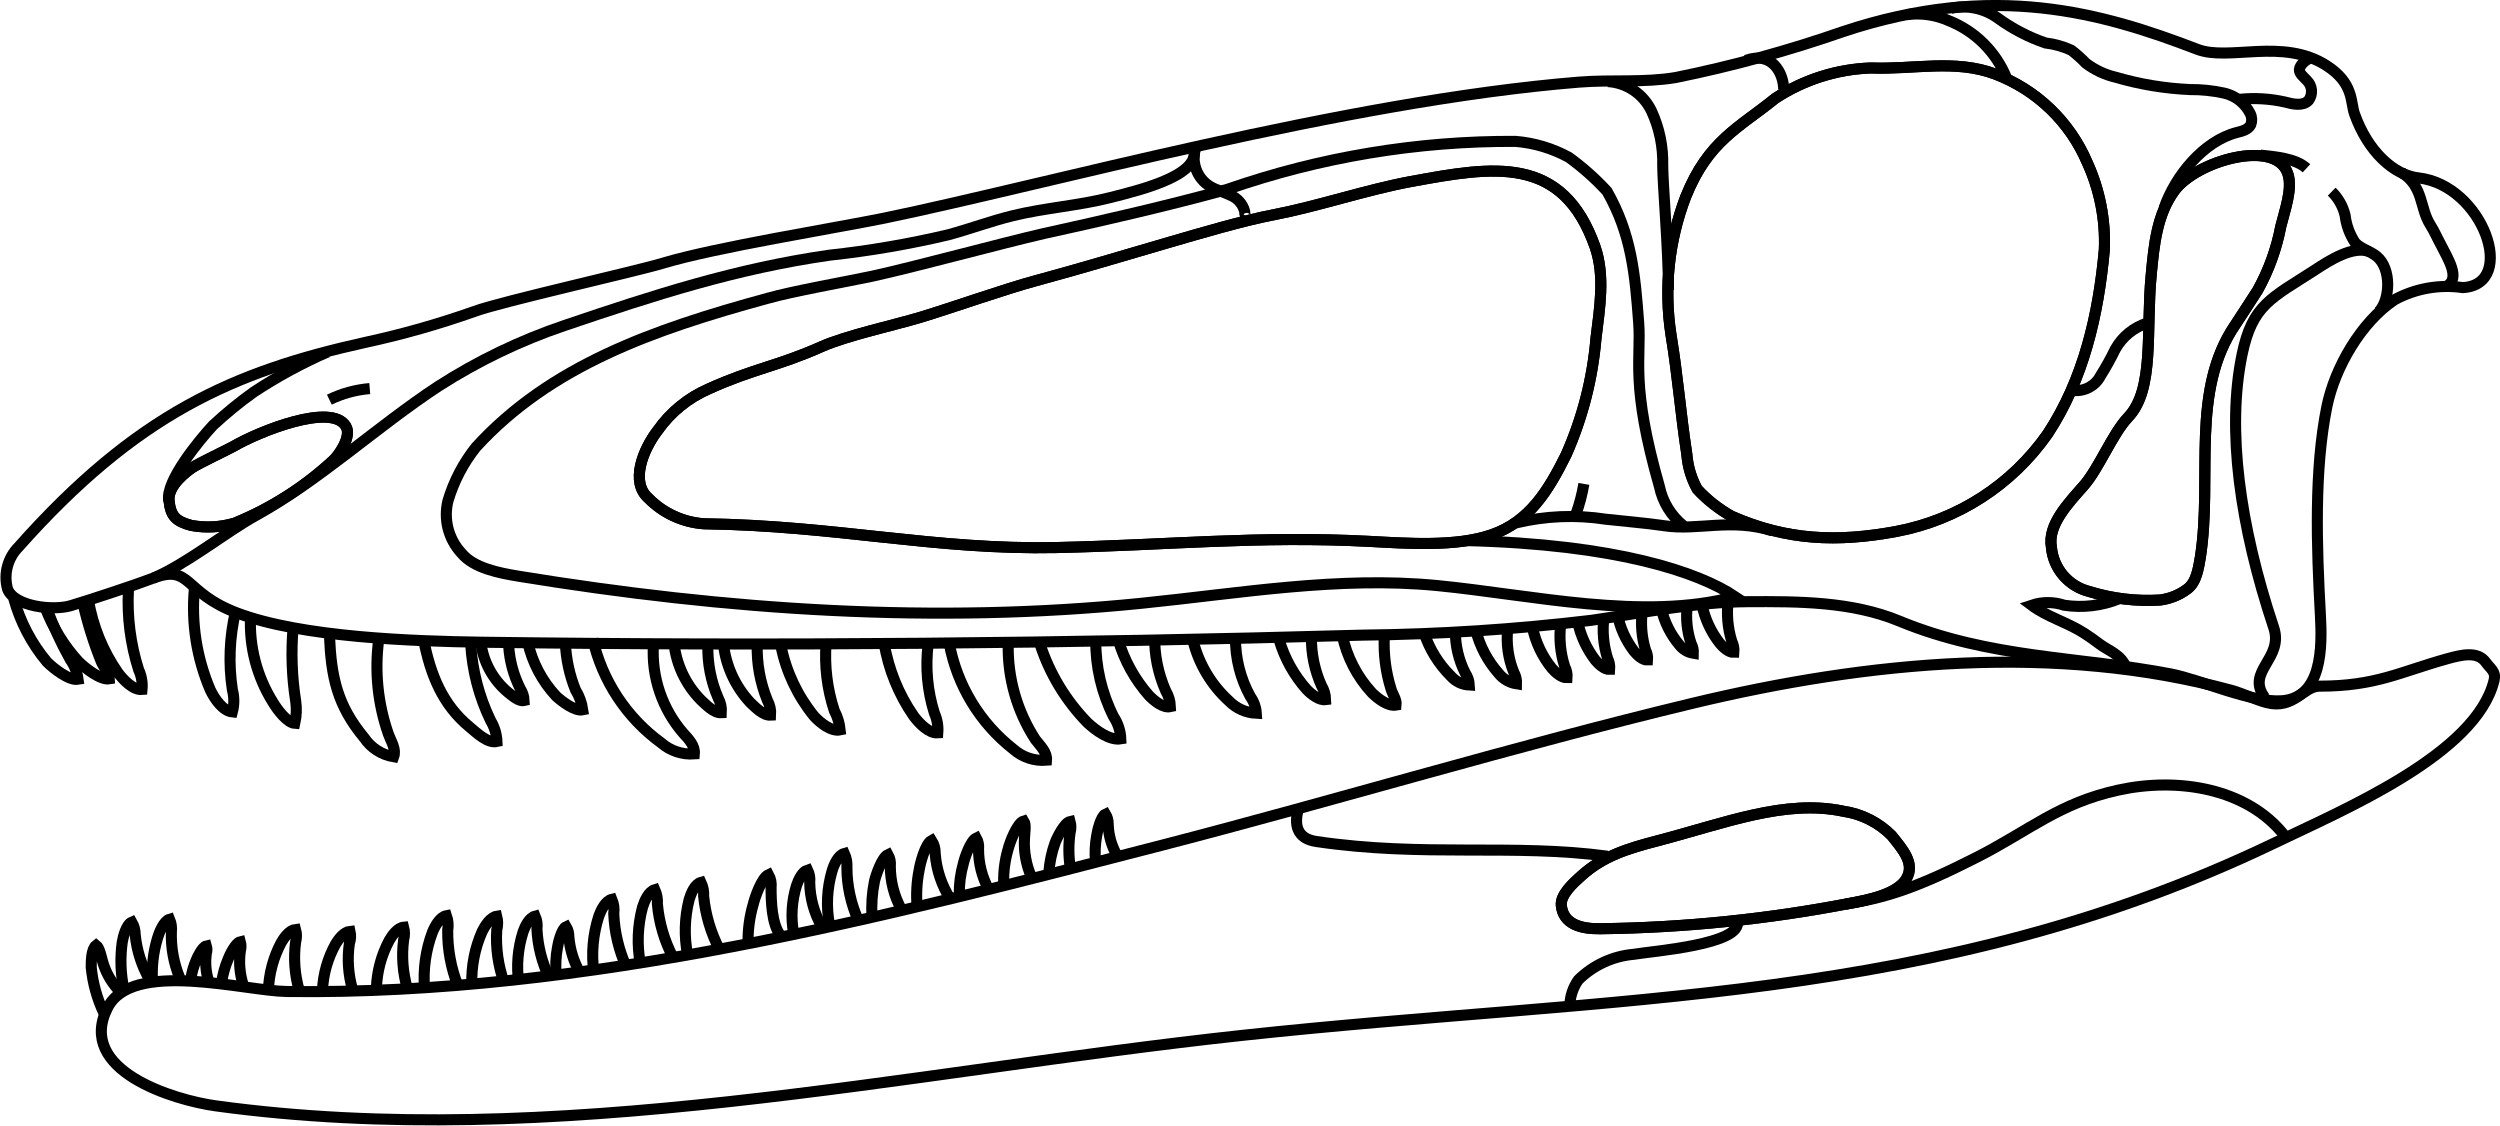
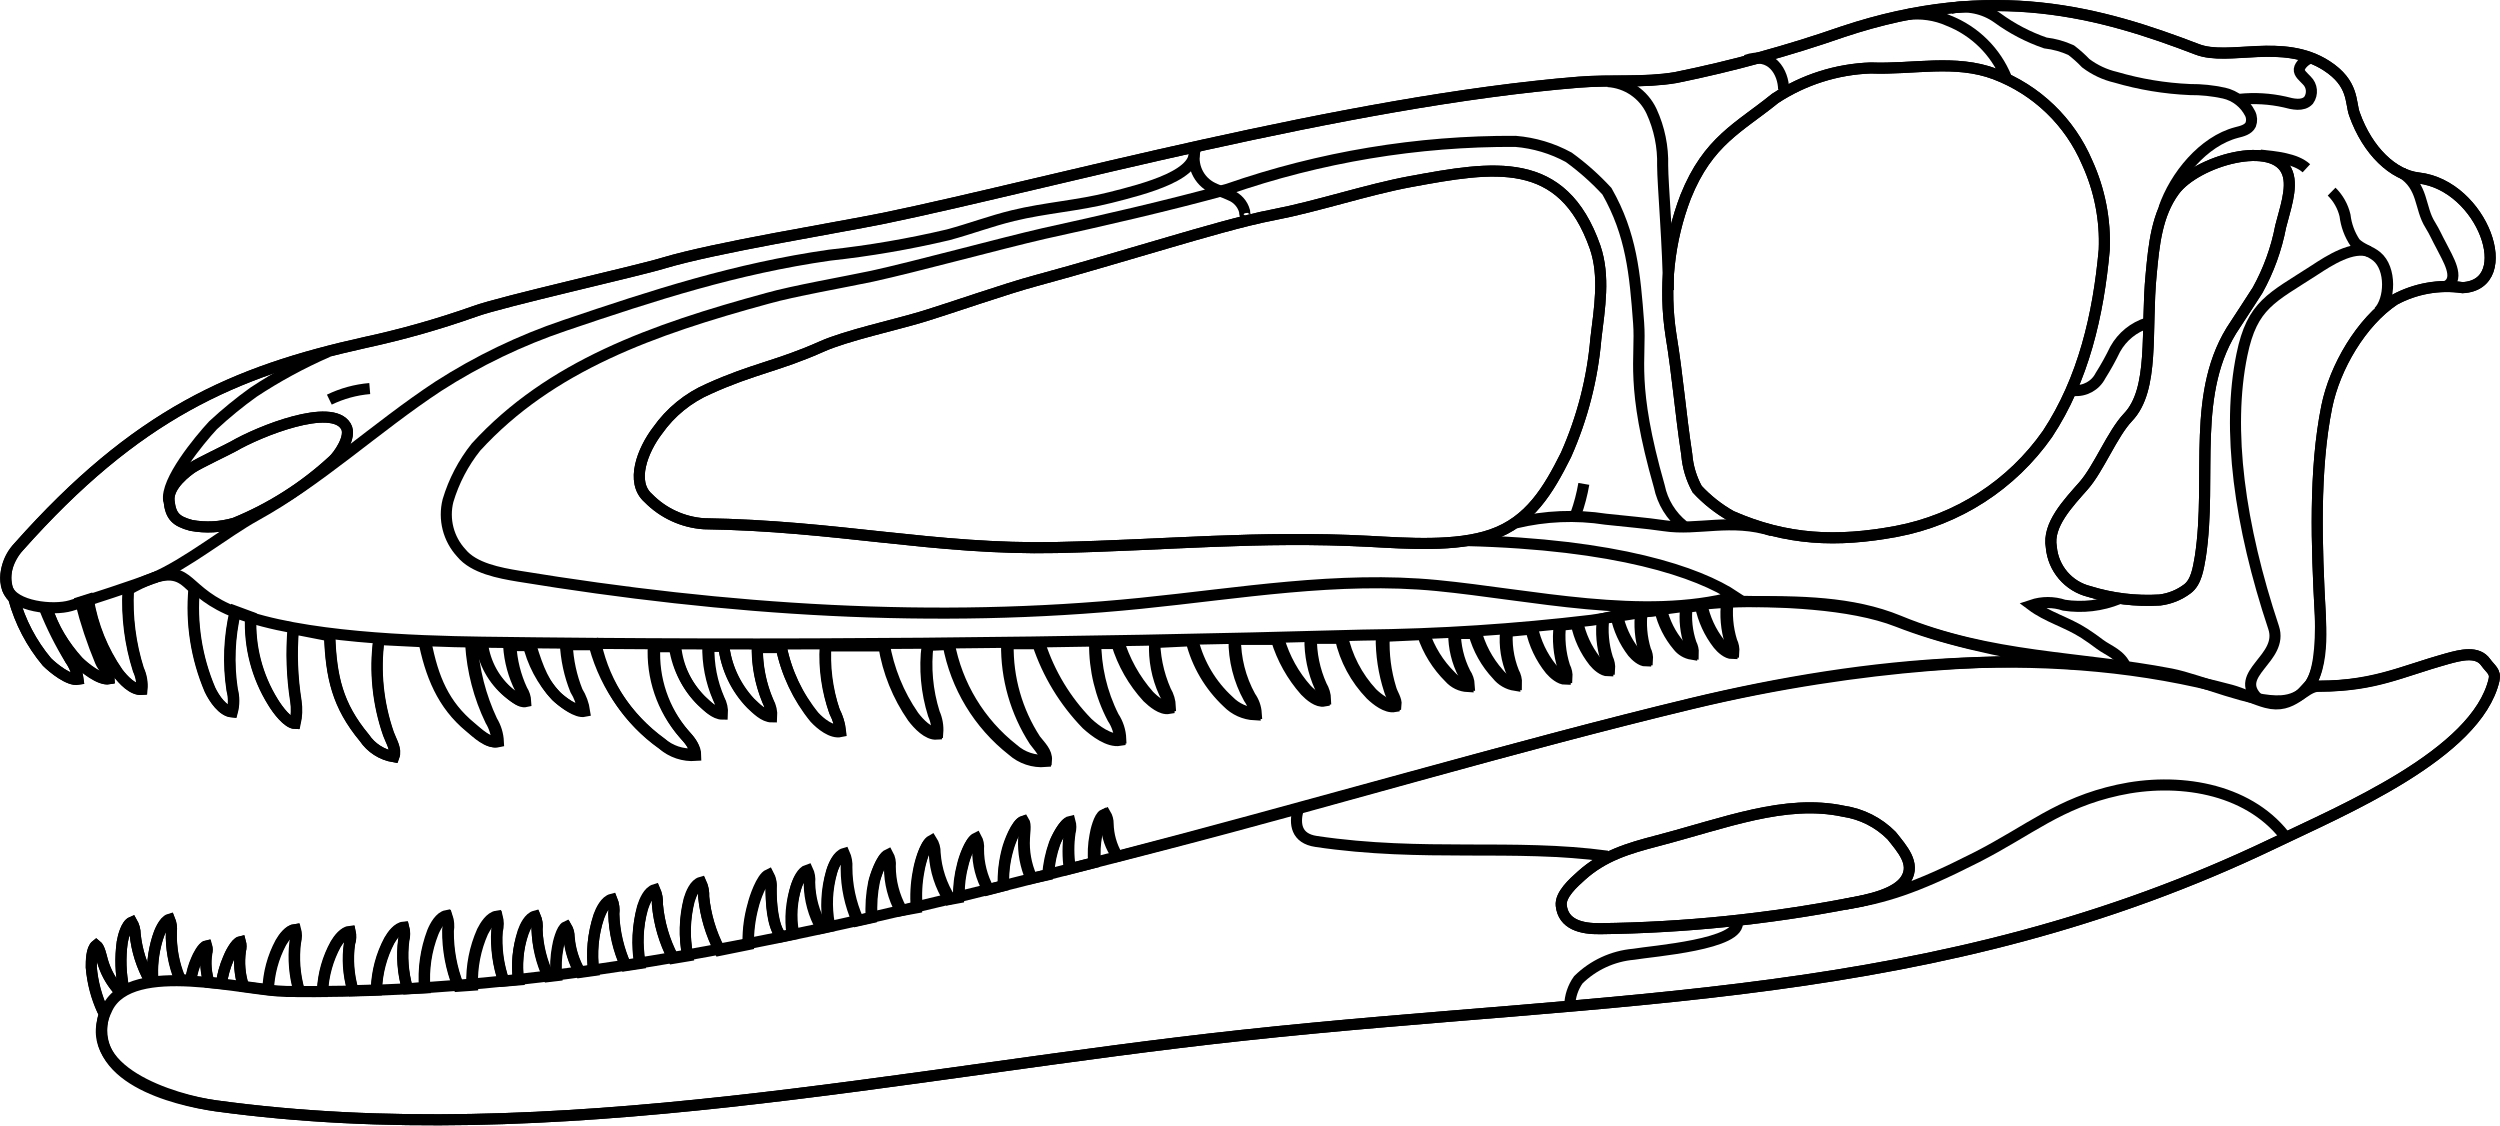
- <svg xmlns="http://www.w3.org/2000/svg" viewBox="0 0 225.82 101.65">
+ <svg xmlns="http://www.w3.org/2000/svg" viewBox="0 0 225.83 101.65">
  <defs>
    <style>
      path {
        fill: none;
        stroke: #000;
        stroke-miterlimit: 10;
      }
    </style>
  </defs>
+   <g class="outline">
+     <path class="cls-1" d="M264.3,238.39c5.62.14,8.24-1.29,12.53-2.48,1.24-.34,2.73-.72,3.47.33.44.64.93.84.75,1.6-1.58,6.7-13.7,11.77-19.91,14.75-30.44,14.59-59.36,13.69-93.14,17.34-30.66,3.31-62.19,10.55-92.75,6.37-3.76-.52-11.75-2.52-10.07-8.35l-.17-.28a11.13,11.13,0,0,1-1-3.88c0-.54,0-1.65.45-2,.29.22.45,1,.55,1.37A7.28,7.28,0,0,0,66.58,266l.36-.26a12.52,12.52,0,0,1-.14-4.21c.09-.53.37-1.61.87-1.82a2.22,2.22,0,0,1,.3,1.11,11.16,11.16,0,0,0,1.36,4.25l.25-.06a10.17,10.17,0,0,1,.41-3.82c.15-.52.57-1.55,1.09-1.7a2.28,2.28,0,0,1,.16,1.13,10.55,10.55,0,0,0,.76,4.28l1,.06a7.3,7.3,0,0,1,.53-1.83c.12-.31.57-1.2.91-1.27a1.17,1.17,0,0,1,0,.67,6.07,6.07,0,0,0,.19,2.62l1.13.11a8.47,8.47,0,0,1,.62-2.22c.14-.38.68-1.47,1.1-1.56a1.55,1.55,0,0,1,0,.83,7.49,7.49,0,0,0,.25,3.2l2.23.3a9.51,9.51,0,0,1,1.14-4.25c.27-.47.76-1.13,1.3-1.19a2.15,2.15,0,0,1,0,1.15,11.27,11.27,0,0,0,.38,4.46l2.12,0a10,10,0,0,1,1.2-4.27c.27-.45.76-1.09,1.3-1.14a2,2,0,0,1-.06,1.09,10.16,10.16,0,0,0,.32,4.24l2.11-.06a10.38,10.38,0,0,1,1.17-4.45c.27-.47.76-1.14,1.3-1.19a2.21,2.21,0,0,1,0,1.14,10.88,10.88,0,0,0,.33,4.39l1.57-.08a11.25,11.25,0,0,1,.75-5c.23-.56.68-1.36,1.26-1.47a2.68,2.68,0,0,1,.11,1.32,13.29,13.29,0,0,0,.92,5l1.26-.09a11,11,0,0,1,.94-4.81c.26-.52.74-1.27,1.31-1.36a2.51,2.51,0,0,1,0,1.25,11,11,0,0,0,.59,4.55l1.32-.11a9,9,0,0,1,.43-4.28c.18-.52.56-1.28,1.09-1.42a2.2,2.2,0,0,1,.16,1.17,10.44,10.44,0,0,0,1,4.23l.76-.09a8.94,8.94,0,0,1,.11-2.44c.06-.44.38-1.74.79-1.92a1.7,1.7,0,0,1,.24.89,7.36,7.36,0,0,0,1,3.18l1.21-.17a10.56,10.56,0,0,1,.47-4.85c.2-.56.61-1.38,1.18-1.52a2.5,2.5,0,0,1,.17,1.3,11.56,11.56,0,0,0,1.07,4.63l1.26-.19a11.29,11.29,0,0,1,.27-5c.18-.57.54-1.41,1.11-1.58a2.7,2.7,0,0,1,.23,1.29,12.8,12.8,0,0,0,1.41,4.82l1.32-.22a11.44,11.44,0,0,1,.14-5c.17-.57.52-1.4,1.07-1.55a2.62,2.62,0,0,1,.24,1.27,13.25,13.25,0,0,0,1.42,4.78l2.62-.53a12.6,12.6,0,0,1,.43-3.47c.14-.6.76-2.42,1.39-2.71a2,2,0,0,1,.23,1.19c0,1.27.15,3.31.89,4.3l1-.22a9.4,9.4,0,0,1,.36-4.29c.17-.5.51-1.25,1-1.4a2.07,2.07,0,0,1,.19,1.13,8.29,8.29,0,0,0,1.1,4l.66-.14a10.75,10.75,0,0,1,.24-4.91c.17-.57.54-1.42,1.11-1.58a2.66,2.66,0,0,1,.23,1.28,11.66,11.66,0,0,0,1,4.69l1.26-.28a12,12,0,0,1,.22-3.18c.12-.53.66-2.15,1.22-2.41a1.77,1.77,0,0,1,.21,1.06,8.12,8.12,0,0,0,1,3.89l1.42-.26a11.88,11.88,0,0,1,.18-3.27c.09-.59.55-2.39,1.13-2.7a2,2,0,0,1,.32,1.14,8.57,8.57,0,0,0,1.32,4.08l.86-.16a11,11,0,0,1,.37-3c.12-.52.64-2.05,1.17-2.3a1.69,1.69,0,0,1,.2,1,7.13,7.13,0,0,0,.93,3.58l1.37-.36a11.53,11.53,0,0,1,.37-3.26c.15-.6.81-2.37,1.42-2.55.23.35.06,1.16.06,1.57a7.88,7.88,0,0,0,.66,3.58l1.51-.33a10.8,10.8,0,0,1,.59-2.79c.17-.47.85-1.83,1.36-1.94a1.87,1.87,0,0,1,0,1,11.62,11.62,0,0,0,0,3.19l2.21-.56a8.6,8.6,0,0,1,.11-2.44c.06-.43.38-1.73.79-1.91a1.67,1.67,0,0,1,.24.89,5.11,5.11,0,0,0,1,2.89c15.89-4.11,35.8-9.93,51.76-13.77s29.76-4.19,34.59-3.61c-7.37-1.2-12-2.33-15.88-3.84-4.3-1.68-10.82-1.85-15.43-1.81a8.77,8.77,0,0,0,.32,3.71,1.9,1.9,0,0,1,.19,1c-.47,0-1-.48-1.28-.83a8.36,8.36,0,0,1-1.61-3.51l-1.33.16a7.71,7.71,0,0,0,.36,3.37,1.71,1.71,0,0,1,.2.87,2,2,0,0,1-1.27-.76,7.73,7.73,0,0,1-1.61-3.21l-1.74.17a8.48,8.48,0,0,0,.3,3.51,1.68,1.68,0,0,1,.18.9c-.44,0-.93-.45-1.21-.78a8.12,8.12,0,0,1-1.51-3.32l-1.22.28a8.77,8.77,0,0,0,.33,3.71,1.92,1.92,0,0,1,.19,1c-.47,0-1-.47-1.29-.83a8.18,8.18,0,0,1-1.59-3.44l-1.54.16a9,9,0,0,0,.36,3.87,1.85,1.85,0,0,1,.21,1c-.5,0-1.06-.49-1.38-.86a8.69,8.69,0,0,1-1.74-3.67l-2.3.22a7.81,7.81,0,0,0,.6,3.8,2,2,0,0,1,.26,1.06,2.58,2.58,0,0,1-1.62-.94,8.88,8.88,0,0,1-2.1-3.75h-1.82a7.88,7.88,0,0,0,.9,3.71,2.13,2.13,0,0,1,.37,1.09,2.37,2.37,0,0,1-1.66-.8,9.86,9.86,0,0,1-2.42-3.9l-3.74.17a15.13,15.13,0,0,0,.74,4.86c.13.47.53,1,.47,1.48-.73.13-1.63-.57-2.16-1.08a10.67,10.67,0,0,1-2.74-5.09h-2.75a10.35,10.35,0,0,0,.91,4.41,2.59,2.59,0,0,1,.37,1.26c-.58.11-1.29-.48-1.71-.92a12.52,12.52,0,0,1-2.6-4.65h-3.83a10.79,10.79,0,0,0,1.34,5.3,2.92,2.92,0,0,1,.54,1.51,3.69,3.69,0,0,1-2.47-1.11,11.47,11.47,0,0,1-3.28-5.58l-3.3.16a9.73,9.73,0,0,0,.87,4.54,3,3,0,0,1,.42,1.42c-.66.12-1.46-.55-1.93-1a12.58,12.58,0,0,1-2.78-4.87l-2,0a14.2,14.2,0,0,0,1.63,6.75,3.91,3.91,0,0,1,.65,2c-1,.17-2.25-.77-3-1.45a19.07,19.07,0,0,1-4.42-7.28h-2.81a15.73,15.73,0,0,0,2.51,8.78c.43.58,1,1.14,1,1.86a4,4,0,0,1-3-1,15.8,15.8,0,0,1-5.79-9.57l-1.9.08a14.69,14.69,0,0,0,.56,6.23,3.69,3.69,0,0,1,.31,1.79c-.81.06-1.68-.86-2.18-1.52a15.67,15.67,0,0,1-2.6-6.45H130.3a15,15,0,0,0,.87,6,4.8,4.8,0,0,1,.53,1.74c-.79.17-1.79-.62-2.35-1.23a14.65,14.65,0,0,1-3-6.36h-2.17a11.9,11.9,0,0,0,1,4.93,2.44,2.44,0,0,1,.29,1.33c-.68,0-1.36-.69-1.85-1.15a8.89,8.89,0,0,1-2.47-5.22l-1.35,0a11.28,11.28,0,0,0,.93,4.79,2.44,2.44,0,0,1,.29,1.33c-.68,0-1.36-.7-1.85-1.15a8,8,0,0,1-2.37-4.94l-1.89,0a11.15,11.15,0,0,0,2.7,7.95c.48.54,1,1.14,1,1.87a4.09,4.09,0,0,1-3-1,15,15,0,0,1-6-9l-2.61,0a12.88,12.88,0,0,0,.91,4.21,4.72,4.72,0,0,1,.66,1.81c-.7.15-1.87-.75-2.4-1.23-1.24-1.16-1.79-2.56-2.45-4.71h-1.81a10.92,10.92,0,0,0,1,4,2.14,2.14,0,0,1,.34,1.06c-.49.11-1-.42-1.45-.74a7,7,0,0,1-2.45-4.45l-.94-.08a19.22,19.22,0,0,0,1.79,7,4,4,0,0,1,.58,1.9c-.83.19-1.8-.75-2.48-1.32-2.42-2-3.43-4.38-4.07-7.71L90,234.18a18.52,18.52,0,0,0,.87,8.53c.25.69.73,1.38.48,2.06a4,4,0,0,1-2.66-1.71c-2.45-2.95-3-5.5-3.14-9.21l-3.28-.64a27.07,27.07,0,0,0,.24,6.56,5.51,5.51,0,0,1-.08,2c-.64,0-1.53-1.18-2-1.94a13.41,13.41,0,0,1-2-7.68L77,231.62a18.66,18.66,0,0,0-.29,7.1,3.91,3.91,0,0,1,0,2c-.84-.06-1.6-1.18-2-2a18.9,18.9,0,0,1-1.43-9.14c-.87-.77-1.54-1.71-3.74-.94a13.84,13.84,0,0,0-2.22,1.06,20.36,20.36,0,0,0,.92,7.2,3.48,3.48,0,0,1,.31,1.79c-.81.07-1.68-.86-2.18-1.52a16.29,16.29,0,0,1-2.67-6.59l-.66.21a38.74,38.74,0,0,0,1.79,5.37c.19.48.8,1.05.75,1.57-.83.14-2.23-1-2.81-1.57A14.67,14.67,0,0,1,60,231.41l-.2,0A30.05,30.05,0,0,0,62.11,236a4,4,0,0,1,.7,1.78c-.83.14-2.23-1-2.81-1.57a15.17,15.17,0,0,1-3-5.74c-1.45-1.49-.46-3.63.44-4.65,10.66-12,19.42-15.83,31.31-18.47a80.9,80.9,0,0,0,9.9-2.81c2.42-.89,14.57-3.61,17-4.35,4.76-1.43,15.37-3.13,20-4.07,14.53-3,41.61-10.57,62.71-12.28,2.93-.24,5.89.07,8.78-.42a116.16,116.16,0,0,0,15.09-4.14c13.62-4.54,23.4-1.71,32,1.59,2.87,1.11,7.73-1.07,11.69,1.48,2.48,1.6,2.14,3.29,2.52,4.36,1.2,3.39,3.54,5.53,5.78,5.78,5.83.66,9,9.63,4,9.91a9.92,9.92,0,0,0-6.17,1.1c-3,2-5.39,6.1-6.11,9.66-1.15,5.7-.93,12.55-.58,18.87C265.44,234.8,265.19,237.45,264.3,238.39Z" transform="translate(-55.76 -176.41)" />
+   </g>
  <g class="teeth">
    <path class="cls-1" d="M109.3,234.12a16,16,0,0,0,6.18,9.39,4.09,4.09,0,0,0,3,1c.07-.73-.5-1.33-1-1.87a11.15,11.15,0,0,1-2.7-7.95" transform="translate(-55.76 -176.41)" />
    <path class="cls-1" d="M94,234.07c.64,3.33,1.75,6,4.17,8,.68.57,1.65,1.51,2.48,1.32a4,4,0,0,0-.58-1.9,18.48,18.48,0,0,1-1.79-6.87" transform="translate(-55.76 -176.41)" />
    <path class="cls-1" d="M85.52,233.85c.16,3.71.69,6.26,3.14,9.21a4,4,0,0,0,2.66,1.71c.25-.68-.23-1.37-.48-2.06a18.52,18.52,0,0,1-.87-8.53" transform="translate(-55.76 -176.41)" />
    <path class="cls-1" d="M78.39,232.13a13.41,13.41,0,0,0,2,7.68c.45.76,1.34,1.9,2,1.94a5.51,5.51,0,0,0,.08-2,27.68,27.68,0,0,1-.23-6.7" transform="translate(-55.76 -176.41)" />
    <path class="cls-1" d="M73.32,229.58a18.9,18.9,0,0,0,1.43,9.14c.38.8,1.14,1.92,2,2a3.91,3.91,0,0,0,0-2,18.66,18.66,0,0,1,.29-7.1" transform="translate(-55.76 -176.41)" />
    <path class="cls-1" d="M126.3,234.75a14.65,14.65,0,0,0,3,6.36c.56.61,1.56,1.4,2.35,1.23a4.8,4.8,0,0,0-.53-1.74,15.71,15.71,0,0,1-.74-6.09" transform="translate(-55.76 -176.41)" />
    <path class="cls-1" d="M135.62,234.5a16.29,16.29,0,0,0,2.67,6.59c.5.66,1.37,1.58,2.18,1.52a3.69,3.69,0,0,0-.31-1.79,14.69,14.69,0,0,1-.56-6.23" transform="translate(-55.76 -176.41)" />
    <path class="cls-1" d="M141.5,234.51a15.8,15.8,0,0,0,5.79,9.57,4,4,0,0,0,3,1c.06-.72-.55-1.28-1-1.86a15.24,15.24,0,0,1-2.46-8.61" transform="translate(-55.76 -176.41)" />
    <path class="cls-1" d="M99.2,234.5a7,7,0,0,0,2.45,4.45c.4.32,1,.85,1.45.74a2.14,2.14,0,0,0-.34-1.06,10,10,0,0,1-1.05-3.85" transform="translate(-55.76 -176.41)" />
    <path class="cls-1" d="M103.43,234.42A10.51,10.51,0,0,0,106,239.3c.53.48,1.7,1.38,2.4,1.23a4.72,4.72,0,0,0-.66-1.81,12.88,12.88,0,0,1-.91-4.21" transform="translate(-55.76 -176.41)" />
    <path class="cls-1" d="M121.1,234.51a9.23,9.23,0,0,0,2.42,5.35c.49.46,1.17,1.19,1.85,1.15a2.44,2.44,0,0,0-.29-1.33,12.45,12.45,0,0,1-.92-5.09" transform="translate(-55.76 -176.41)" />
    <path class="cls-1" d="M116.64,234.51a8.62,8.62,0,0,0,2.43,5.13c.49.45,1.17,1.19,1.85,1.15a2.44,2.44,0,0,0-.29-1.33,11.28,11.28,0,0,1-.93-4.79" transform="translate(-55.76 -176.41)" />
    <path class="cls-1" d="M149.71,234.61A18.16,18.16,0,0,0,154,241.7c.73.68,2,1.62,3,1.45a3.91,3.91,0,0,0-.65-2,15.05,15.05,0,0,1-1.61-6.94" transform="translate(-55.76 -176.41)" />
    <path class="cls-1" d="M57,230.46a15.17,15.17,0,0,0,3,5.74c.58.58,2,1.71,2.81,1.57a4,4,0,0,0-.7-1.78A31.38,31.38,0,0,1,60,231.41" transform="translate(-55.76 -176.41)" />
    <path class="cls-1" d="M59.84,231.29a15.39,15.39,0,0,0,3,4.87c.58.58,2,1.71,2.81,1.57,0-.52-.56-1.09-.75-1.57a34.85,34.85,0,0,1-1.65-5.29" transform="translate(-55.76 -176.41)" />
    <path class="cls-1" d="M63.74,230.58a16.29,16.29,0,0,0,2.67,6.59c.5.66,1.37,1.59,2.18,1.52a3.48,3.48,0,0,0-.31-1.79,20.36,20.36,0,0,1-.92-7.2" transform="translate(-55.76 -176.41)" />
    <path class="cls-1" d="M156.76,234.18a13.27,13.27,0,0,0,2.79,5.06c.47.48,1.27,1.15,1.93,1a3,3,0,0,0-.42-1.42,11.75,11.75,0,0,1-1-4.95" transform="translate(-55.76 -176.41)" />
    <path class="cls-1" d="M163.54,234.34a10.91,10.91,0,0,0,3.23,5.39,3.69,3.69,0,0,0,2.47,1.11,2.92,2.92,0,0,0-.54-1.51,10.79,10.79,0,0,1-1.34-5.3" transform="translate(-55.76 -176.41)" />
    <path class="cls-1" d="M171.3,234.19a11.68,11.68,0,0,0,2.49,4.5c.42.44,1.13,1,1.71.92a2.59,2.59,0,0,0-.37-1.26,10.35,10.35,0,0,1-.91-4.41" transform="translate(-55.76 -176.41)" />
    <path class="cls-1" d="M177,233.76a11,11,0,0,0,2.71,5.26c.53.51,1.43,1.21,2.16,1.08.06-.49-.34-1-.47-1.48a13.79,13.79,0,0,1-.6-4.69" transform="translate(-55.76 -176.41)" />
    <path class="cls-1" d="M184.4,233.59a9.86,9.86,0,0,0,2.42,3.9,2.37,2.37,0,0,0,1.66.8,2.13,2.13,0,0,0-.37-1.09,8.31,8.31,0,0,1-.89-3.82" transform="translate(-55.76 -176.41)" />
    <path class="cls-1" d="M189.06,233.32a9.38,9.38,0,0,0,2.07,3.92,2.58,2.58,0,0,0,1.62.94,2,2,0,0,0-.26-1.06,8.18,8.18,0,0,1-.54-3.93" transform="translate(-55.76 -176.41)" />
    <path class="cls-1" d="M194.19,233.1a8.69,8.69,0,0,0,1.74,3.67c.32.37.88.88,1.38.86a1.85,1.85,0,0,0-.21-1,9,9,0,0,1-.36-3.87" transform="translate(-55.76 -176.41)" />
    <path class="cls-1" d="M198.26,232.54a8.62,8.62,0,0,0,1.61,3.51c.3.36.82.85,1.29.83a1.92,1.92,0,0,0-.19-1,8.77,8.77,0,0,1-.33-3.71" transform="translate(-55.76 -176.41)" />
    <path class="cls-1" d="M201.86,231.93a8.12,8.12,0,0,0,1.51,3.32c.28.33.77.8,1.21.78a1.68,1.68,0,0,0-.18-.9,8.48,8.48,0,0,1-.3-3.51" transform="translate(-55.76 -176.41)" />
    <path class="cls-1" d="M205.84,231.45a7.73,7.73,0,0,0,1.61,3.21,2,2,0,0,0,1.27.76,1.71,1.71,0,0,0-.2-.87,7.71,7.71,0,0,1-.36-3.37" transform="translate(-55.76 -176.41)" />
    <path class="cls-1" d="M209.49,231a8.36,8.36,0,0,0,1.61,3.51c.29.35.81.85,1.28.83a1.9,1.9,0,0,0-.19-1,8.77,8.77,0,0,1-.32-3.71" transform="translate(-55.76 -176.41)" />
    <path class="cls-1" d="M89.76,265.71a9.86,9.86,0,0,1,1.16-4.36c.27-.47.76-1.14,1.3-1.19a2.21,2.21,0,0,1,0,1.14,10.88,10.88,0,0,0,.33,4.39" transform="translate(-55.76 -176.41)" />
    <path class="cls-1" d="M94.11,265.7a11.77,11.77,0,0,1,.72-5.11c.23-.56.68-1.36,1.26-1.47a2.68,2.68,0,0,1,.11,1.32,13.29,13.29,0,0,0,.92,5" transform="translate(-55.76 -176.41)" />
    <path class="cls-1" d="M102.62,265.22a10.47,10.47,0,0,1,.39-4.64c.18-.52.56-1.28,1.09-1.42a2.2,2.2,0,0,1,.16,1.17,11.45,11.45,0,0,0,1.12,4.41" transform="translate(-55.76 -176.41)" />
    <path class="cls-1" d="M98.38,265.34a11,11,0,0,1,.94-4.81c.26-.52.74-1.27,1.31-1.36a2.51,2.51,0,0,1,0,1.25,12,12,0,0,0,.66,4.73" transform="translate(-55.76 -176.41)" />
    <path class="cls-1" d="M84.89,265.84a9.46,9.46,0,0,1,1.19-4.17c.27-.45.76-1.09,1.3-1.14a2,2,0,0,1-.06,1.09,9.92,9.92,0,0,0,.28,4.16" transform="translate(-55.76 -176.41)" />
    <path class="cls-1" d="M109.4,264.25a11.59,11.59,0,0,1,.45-5.09c.2-.56.61-1.38,1.18-1.52a2.5,2.5,0,0,1,.17,1.3,12.89,12.89,0,0,0,1.17,4.88" transform="translate(-55.76 -176.41)" />
    <path class="cls-1" d="M80,265.92a10,10,0,0,1,1.16-4.37c.27-.47.76-1.13,1.3-1.19a2.15,2.15,0,0,1,0,1.15,10.85,10.85,0,0,0,.33,4.38" transform="translate(-55.76 -176.41)" />
    <path class="cls-1" d="M69.54,265.14a11.15,11.15,0,0,1,.45-4c.15-.52.57-1.55,1.09-1.7a2.28,2.28,0,0,1,.16,1.13,10.08,10.08,0,0,0,.76,4.18" transform="translate(-55.76 -176.41)" />
    <path class="cls-1" d="M66.94,265.73a12.52,12.52,0,0,1-.14-4.21c.09-.53.37-1.61.87-1.82a2.22,2.22,0,0,1,.3,1.11,10.12,10.12,0,0,0,1.28,4.05" transform="translate(-55.76 -176.41)" />
    <path class="cls-1" d="M73,264.85a6.52,6.52,0,0,1,.49-1.73c.12-.31.57-1.2.91-1.27a1.17,1.17,0,0,1,0,.67,5.65,5.65,0,0,0,.2,2.49" transform="translate(-55.76 -176.41)" />
    <path class="cls-1" d="M65.12,267.87A12.5,12.5,0,0,1,64,263.79c0-.54,0-1.65.45-2,.29.22.45,1,.55,1.37a6.29,6.29,0,0,0,1.4,2.6" transform="translate(-55.76 -176.41)" />
    <path class="cls-1" d="M75.78,265.17a8.35,8.35,0,0,1,.59-2.14c.14-.38.68-1.47,1.1-1.56a1.55,1.55,0,0,1,0,.83,7,7,0,0,0,.26,3.08" transform="translate(-55.76 -176.41)" />
    <path class="cls-1" d="M106,264.47a8.94,8.94,0,0,1,.11-2.44c.06-.44.38-1.74.79-1.92a1.7,1.7,0,0,1,.24.89,7.91,7.91,0,0,0,1,3.27" transform="translate(-55.76 -176.41)" />
    <path class="cls-1" d="M123.33,261.47a11.73,11.73,0,0,1,.46-3.35c.14-.6.76-2.42,1.39-2.71a2,2,0,0,1,.23,1.19c0,1.27.07,3.26.81,4.25" transform="translate(-55.76 -176.41)" />
    <path class="cls-1" d="M113.6,263.46a11.62,11.62,0,0,1,.2-5.11c.18-.57.54-1.41,1.11-1.58a2.7,2.7,0,0,1,.23,1.29,12.8,12.8,0,0,0,1.41,4.82" transform="translate(-55.76 -176.41)" />
    <path class="cls-1" d="M117.87,262.66a11.44,11.44,0,0,1,.14-5c.17-.57.52-1.4,1.07-1.55a2.62,2.62,0,0,1,.24,1.27,13.25,13.25,0,0,0,1.42,4.78" transform="translate(-55.76 -176.41)" />
    <path class="cls-1" d="M127.43,260.63a9.14,9.14,0,0,1,.28-4.24c.17-.5.51-1.25,1-1.4a2.07,2.07,0,0,1,.19,1.13,8.29,8.29,0,0,0,1.1,4" transform="translate(-55.76 -176.41)" />
    <path class="cls-1" d="M130.68,259.91a10.41,10.41,0,0,1,.24-4.83c.17-.57.54-1.42,1.11-1.58a2.66,2.66,0,0,1,.23,1.28,11.66,11.66,0,0,0,1,4.69" transform="translate(-55.76 -176.41)" />
    <path class="cls-1" d="M146.42,256.11a10,10,0,0,1,.4-3c.15-.6.81-2.37,1.42-2.55.23.35.06,1.16.06,1.57a7.59,7.59,0,0,0,.62,3.48" transform="translate(-55.76 -176.41)" />
    <path class="cls-1" d="M154.72,254.29a8.6,8.6,0,0,1,.11-2.44c.06-.43.38-1.73.79-1.91a1.67,1.67,0,0,1,.24.89,6,6,0,0,0,.8,2.86" transform="translate(-55.76 -176.41)" />
    <path class="cls-1" d="M150.5,255.23a10,10,0,0,1,.56-2.68c.17-.47.85-1.83,1.36-1.94a1.87,1.87,0,0,1,0,1,10.9,10.9,0,0,0,0,3.08" transform="translate(-55.76 -176.41)" />
    <path class="cls-1" d="M138.6,258.29a11.88,11.88,0,0,1,.18-3.27c.09-.59.55-2.39,1.13-2.7a2,2,0,0,1,.32,1.14,8.87,8.87,0,0,0,1.38,4.17" transform="translate(-55.76 -176.41)" />
    <path class="cls-1" d="M134.53,259.19a12,12,0,0,1,.22-3.18c.12-.53.66-2.15,1.22-2.41a1.77,1.77,0,0,1,.21,1.06,8.12,8.12,0,0,0,1,3.89" transform="translate(-55.76 -176.41)" />
    <path class="cls-1" d="M142.41,257.22a9.84,9.84,0,0,1,.37-2.82c.12-.52.64-2.05,1.17-2.3a1.69,1.69,0,0,1,.2,1,7.55,7.55,0,0,0,.93,3.67" transform="translate(-55.76 -176.41)" />
  </g>
  <g class="skull">
    <path class="cranium base cls-1" d="M227.3,232.5c-4.27-1.76-9.1-1.77-13.71-1.74s-9.39,1-14.07,1.68a190.61,190.61,0,0,1-20.69,1.34c-26.68.75-52.84,1-79.53.64-6.24-.09-16.28-.43-22.12-2.64-4.91-1.85-4.13-4.46-7.6-3.14-1.57.6-5.81,2-7.43,2.48s-5.12.07-5.71-1.51a3.93,3.93,0,0,1,1-3.8c10.66-12,19.42-15.83,31.31-18.47a80.9,80.9,0,0,0,9.9-2.81c2.42-.89,14.57-3.61,17-4.35,4.76-1.43,15.37-3.13,20-4.07,14.53-3,41.61-10.57,62.71-12.28,2.93-.24,5.89.07,8.78-.42a116.16,116.16,0,0,0,15.09-4.14c13.62-4.54,23.4-1.71,32,1.59,2.87,1.11,7.73-1.07,11.69,1.48,2.48,1.6,2.14,3.29,2.52,4.36,1.2,3.39,3.54,5.53,5.78,5.78,5.83.66,9,9.63,4,9.91a9.92,9.92,0,0,0-6.17,1.1c-3,2-5.39,6.1-6.11,9.66-1.15,5.7-.93,12.55-.58,18.87.15,2.78.2,7.42-3.49,7.69-2.76.2-7.26-1.88-10-2.42C243.61,235.7,235.54,235.91,227.3,232.5Z" transform="translate(-55.76 -176.41)" />
    <path class="mandible base cls-1" d="M75.25,276.3c30.56,4.18,62.09-3.06,92.75-6.37,33.78-3.65,62.7-2.75,93.14-17.34,6.21-3,18.33-8.05,19.91-14.75.18-.76-.31-1-.75-1.6-.74-1.05-2.23-.67-3.47-.33-4.29,1.19-6.44,2.48-11.56,2.48-1.47,0-2.31,2.14-4.79,1.48-.92-.24-2.25-.86-3.17-1.11-15.85-4.27-32.76-2.65-48.72,1.19s-32,8.7-47.85,12.8c-24.61,6.36-51.9,13.58-79.1,13.22-3.83-.06-13.93-2.92-16.16,1.46C62.59,273.12,71.49,275.78,75.25,276.3Z" transform="translate(-55.76 -176.41)" />
    <path class="cls-1" d="M205.43,252.37c-2.6.68-4.82,1.34-6.82,3.14-.73.65-1.92,1.72-1.82,2.69.18,1.72,1.81,2.13,3.54,2.1A127,127,0,0,0,222.88,258c1.59-.29,4.24-.81,5.07-2.2s-.33-2.67-1.32-3.91a7.7,7.7,0,0,0-4.35-2.2C217,248.57,211.57,250.77,205.43,252.37Z" transform="translate(-55.76 -176.41)" />
    <path class="cls-1" d="M262.09,251.85c-3.39-4.27-9.64-5.25-15-4.07s-7.94,3.6-12.8,6.08c-5.72,2.91-8.31,3.63-11.83,4.23" transform="translate(-55.76 -176.41)" />
    <path class="cls-1" d="M173,249.62c-.3,1.18-.18,2.53,1.65,2.8,9.69,1.44,17.83.18,26.31,1.33" transform="translate(-55.76 -176.41)" />
    <path class="cls-1" d="M76.81,216.75c-.42.24-3.06,1.49-3.68,1.9-.4.27-2.25,1.59-2.1,3s.64,1.85,2,2.22a8.46,8.46,0,0,0,3.94-.21A29.57,29.57,0,0,0,85.85,218c.44-.38,1.73-2.15,1.15-3.09C85.72,212.76,79.23,215.34,76.81,216.75Z" transform="translate(-55.76 -176.41)" />
    <path class="cls-1" d="M201,183.78a4.67,4.67,0,0,1,3.95,2.69,11,11,0,0,1,1,4.89c0,1.67.52,7.61.52,11.25" transform="translate(-55.76 -176.41)" />
    <path class="cls-1" d="M213.47,181.86c2.31-.83,3.39,1.08,3.41,2.64" transform="translate(-55.76 -176.41)" />
    <path class="cls-1" d="M252.17,193.64c-1.58,2.15-1.84,4.87-2.09,7.54-.5,5.11.33,10.4-2.1,12.93-1.41,1.49-2.63,4.61-4,6.17s-3.29,3.54-2.92,5.56a4.53,4.53,0,0,0,3.42,4,17.85,17.85,0,0,0,6.38.77,5.18,5.18,0,0,0,2.48-1c.83-.61,1-1.88,1.18-2.9,1.11-7.25-.95-15,3.17-21,.61-.91,1.39-2.15,2-3.08a19.36,19.36,0,0,0,2.09-5.77c.34-1.4,1.11-3.45.62-4.8C261.3,188.9,254.15,190.93,252.17,193.64Z" transform="translate(-55.76 -176.41)" />
    <path class="cls-1" d="M208.13,217.47a7.77,7.77,0,0,0,.94,3.13,12.71,12.71,0,0,0,3.08,2.43c5,2.2,9.56,2.38,14.92,1.38a21.5,21.5,0,0,0,13.65-8.81c3.24-4.92,4.59-10.75,5.12-16.63a17.21,17.21,0,0,0-1.54-7.87,14.73,14.73,0,0,0-8.32-8c-3.61-1.36-7.37-.4-11.23-.55a16.79,16.79,0,0,0-8.64,2.75c-3.25,2.64-6.05,3.82-8.08,8.88a24.43,24.43,0,0,0-1.33,12.48C207.33,210.52,207.53,213.5,208.13,217.47Z" transform="translate(-55.76 -176.41)" />
    <path class="cls-1" d="M183.19,192.81c-3.95.73-8.42,2.24-12.38,3-2.63.49-6.84,1.73-9.41,2.48-4.34,1.26-7.7,2.29-12.06,3.47-2.86.77-7.56,2.44-10.4,3.3-2.32.7-6.71,1.66-8.92,2.64-4,1.79-6.19,2-10.23,3.83a11,11,0,0,0-4.63,3.77c-1.34,1.75-2.49,4.66-.83,6.11a7.79,7.79,0,0,0,5,2.31c12,.17,20.89,2.38,31.87,2.15,10-.22,18.23-1.08,28.22-.56,3.39.18,7.87.52,11.08-.6,3.43-1.19,5.12-4,6.72-7.21a32.71,32.71,0,0,0,2.7-10.51c.33-2.74.83-5.63-.07-8.25C196.9,190.33,190.65,191.44,183.19,192.81Z" transform="translate(-55.76 -176.41)" />
    <path class="cls-1" d="M243.06,211.68a2.46,2.46,0,0,0,2.44-1.33,24.4,24.4,0,0,0,1.33-2.4,5.06,5.06,0,0,1,2.92-2.37" transform="translate(-55.76 -176.41)" />
    <path class="cls-1" d="M266.38,193.72a4.46,4.46,0,0,1,1.21,2.15,5.62,5.62,0,0,0,.91,2.47c.53.56,1.35.74,1.95,1.23,1.35,1.11,1.22,3.93.18,5" transform="translate(-55.76 -176.41)" />
    <path class="cls-1" d="M272.7,192c2,1.27,1.6,3.17,2.59,4.73.41.66.62,1.19,1,1.88.58,1.17,1.72,2.91.51,3.63" transform="translate(-55.76 -176.41)" />
-     <path class="cls-1" d="M260.33,239.42c-1.76-2.39,1.75-3.5.81-6.32-3.08-9.24-4.26-17.88-2.86-24.66.93-4.53,2.68-5.11,6.56-7.63,1.34-.88,3.44-2.23,4.94-1.67" transform="translate(-55.76 -176.41)" />
+     <path class="cls-1" d="M259.74,239.54c-2.37-2.28,2.34-3.62,1.4-6.44-3.08-9.24-4.26-17.88-2.86-24.66.93-4.53,2.68-5.11,6.56-7.63,1.34-.88,3.44-2.23,4.94-1.67" transform="translate(-55.76 -176.41)" />
    <path class="cls-1" d="M197.56,267.23a4.18,4.18,0,0,1,.77-2.31,8.13,8.13,0,0,1,5-2.31c1.67-.29,9.84-.88,9.36-3" transform="translate(-55.76 -176.41)" />
    <path class="cls-1" d="M192.67,223.65a21,21,0,0,1,8.14-.34c1.67.19,3.62.34,5.29.59,3.05.46,6-.71,9.73.45" transform="translate(-55.76 -176.41)" />
    <path class="cls-1" d="M69.58,228.64c3-1.26,6.61-4.19,9.26-5.65,5.77-3.18,10.91-8,16.5-11.68a51.84,51.84,0,0,1,11.45-5.51c8.08-2.74,15.45-5.13,23.9-6.34a87.93,87.93,0,0,0,10.72-1.84c2-.54,3.87-1.25,5.85-1.73,2.91-.71,5.92-.9,8.82-1.64s8.51-2.1,7.43-4.66" transform="translate(-55.76 -176.41)" />
    <path class="cls-1" d="M207.83,223.91a6.16,6.16,0,0,1-2.18-3.56c-2.64-9.24-1.63-11.54-1.87-14.77-.33-4.44-.65-8-2.86-11.89a23,23,0,0,0-3.45-3.07,12.12,12.12,0,0,0-4.81-1.44,77.9,77.9,0,0,0-26,4.32c-5.47,1.51-11.53,2.89-16.59,4-3.92.9-11.6,3-15.53,3.86-2.35.5-7.14,1.34-9.46,2-10.37,2.83-19.6,6.09-26.32,13.43a14.36,14.36,0,0,0-2.53,4.84,5.13,5.13,0,0,0,1.21,4.74c1.12,1.37,3.43,1.8,5.18,2.09,18.82,3.08,37.58,4.33,56.18,2.45,8.9-.9,17.84-2.47,26.75-1.61,8.53.83,18.68,3.23,26.94,1-3.3-2.2-10.68-4.73-24.33-5.06" transform="translate(-55.76 -176.41)" />
    <path class="cls-1" d="M251.23,195.23c1-2.93,3.57-6.07,6.57-6.85.49-.12,1.05-.26,1.27-.71a1.25,1.25,0,0,0-.05-1,3.51,3.51,0,0,0-2.36-1.85,13.83,13.83,0,0,0-3.08-.32,28.19,28.19,0,0,1-6.7-1.11,7.19,7.19,0,0,1-2.71-1.27,11.26,11.26,0,0,0-1.32-1.18,7.9,7.9,0,0,0-2.33-.65,16.38,16.38,0,0,1-4.34-2.27,5.31,5.31,0,0,0-4.19-.86" transform="translate(-55.76 -176.41)" />
    <path class="cls-1" d="M237,183.44a9.33,9.33,0,0,0-5.21-5.16,7,7,0,0,0-3.83-.54" transform="translate(-55.76 -176.41)" />
    <path class="cls-1" d="M258.08,185.38a12.78,12.78,0,0,1,4.05.24c.74.2,1.65.41,2.17-.15a1.38,1.38,0,0,0-.17-1.8c-.29-.32-.71-.62-.67-1s.59-.9,1-1" transform="translate(-55.76 -176.41)" />
    <path class="cls-1" d="M259.94,190.42c1.31.14,3.2.3,4.16,1.19" transform="translate(-55.76 -176.41)" />
    <path class="cls-1" d="M247.82,236.74c-.44-1.21-1.62-1.56-2.36-2.12-.47-.35-.93-.69-1.42-1-1.54-1-3.33-1.46-4.77-2.54a4.64,4.64,0,0,1,2.95,0,9.42,9.42,0,0,0,4.94-.58" transform="translate(-55.76 -176.41)" />
    <path class="cls-1" d="M71,221.63c-.31-1.74,2.74-5.44,4-6.8a37,37,0,0,1,3.67-3,44.63,44.63,0,0,1,6.68-3.63" transform="translate(-55.76 -176.41)" />
    <path class="cls-1" d="M198.11,222.86a16.25,16.25,0,0,0,.72-2.74" transform="translate(-55.76 -176.41)" />
    <path class="cls-1" d="M85.51,212.51a10.35,10.35,0,0,1,3.65-1" transform="translate(-55.76 -176.41)" />
    <path class="cls-1" d="M163.82,189.62a3,3,0,0,0,1.28,3.65c.57.33,1.22.49,1.81.78a2.16,2.16,0,0,1,1.27,1.42c0,.2.11.79.26.64" transform="translate(-55.76 -176.41)" />
  </g>
  <g class="fenestrae">
    <path class="cls-1" d="M205.43,252.37c-2.6.68-4.82,1.34-6.82,3.14-.73.65-1.92,1.72-1.82,2.69.18,1.72,1.81,2.13,3.54,2.1A127,127,0,0,0,222.88,258c1.59-.29,4.24-.81,5.07-2.2s-.33-2.67-1.32-3.91a7.7,7.7,0,0,0-4.35-2.2C217,248.57,211.57,250.77,205.43,252.37Z" transform="translate(-55.76 -176.41)" />
    <path class="cls-1" d="M76.81,216.75c-.42.24-3.06,1.49-3.68,1.9-.4.27-2.25,1.59-2.1,3s.64,1.85,2,2.22a8.46,8.46,0,0,0,3.94-.21A29.57,29.57,0,0,0,85.85,218c.44-.38,1.73-2.15,1.15-3.09C85.72,212.76,79.23,215.34,76.81,216.75Z" transform="translate(-55.76 -176.41)" />
    <path class="cls-1" d="M252.17,193.64c-1.58,2.15-1.84,4.87-2.09,7.54-.5,5.11.33,10.4-2.1,12.93-1.41,1.49-2.63,4.61-4,6.17s-3.29,3.54-2.92,5.56a4.53,4.53,0,0,0,3.42,4,17.85,17.85,0,0,0,6.38.77,5.18,5.18,0,0,0,2.48-1c.83-.61,1-1.88,1.18-2.9,1.11-7.25-.95-15,3.17-21,.61-.91,1.39-2.15,2-3.08a19.36,19.36,0,0,0,2.09-5.77c.34-1.4,1.11-3.45.62-4.8C261.3,188.9,254.15,190.93,252.17,193.64Z" transform="translate(-55.76 -176.41)" />
    <path class="cls-1" d="M208.13,217.47a7.77,7.77,0,0,0,.94,3.13,12.71,12.71,0,0,0,3.08,2.43c5,2.2,9.56,2.38,14.92,1.38a21.5,21.5,0,0,0,13.65-8.81c3.24-4.92,4.59-10.75,5.12-16.63a17.21,17.21,0,0,0-1.54-7.87,14.73,14.73,0,0,0-8.32-8c-3.61-1.36-7.37-.4-11.23-.55a16.79,16.79,0,0,0-8.64,2.75c-3.25,2.64-6.05,3.82-8.08,8.88a24.43,24.43,0,0,0-1.33,12.48C207.33,210.52,207.53,213.5,208.13,217.47Z" transform="translate(-55.76 -176.41)" />
    <path class="cls-1" d="M183.19,192.81c-3.95.73-8.42,2.24-12.38,3-2.63.49-6.84,1.73-9.41,2.48-4.34,1.26-7.7,2.29-12.06,3.47-2.86.77-7.56,2.44-10.4,3.3-2.32.7-6.71,1.66-8.92,2.64-4,1.79-6.19,2-10.23,3.83a11,11,0,0,0-4.63,3.77c-1.34,1.75-2.49,4.66-.83,6.11a7.79,7.79,0,0,0,5,2.31c12,.17,20.89,2.38,31.87,2.15,10-.22,18.23-1.08,28.22-.56,3.39.18,7.87.52,11.08-.6,3.43-1.19,5.12-4,6.72-7.21a32.71,32.71,0,0,0,2.7-10.51c.33-2.74.83-5.63-.07-8.25C196.9,190.33,190.65,191.44,183.19,192.81Z" transform="translate(-55.76 -176.41)" />
  </g>
</svg>
